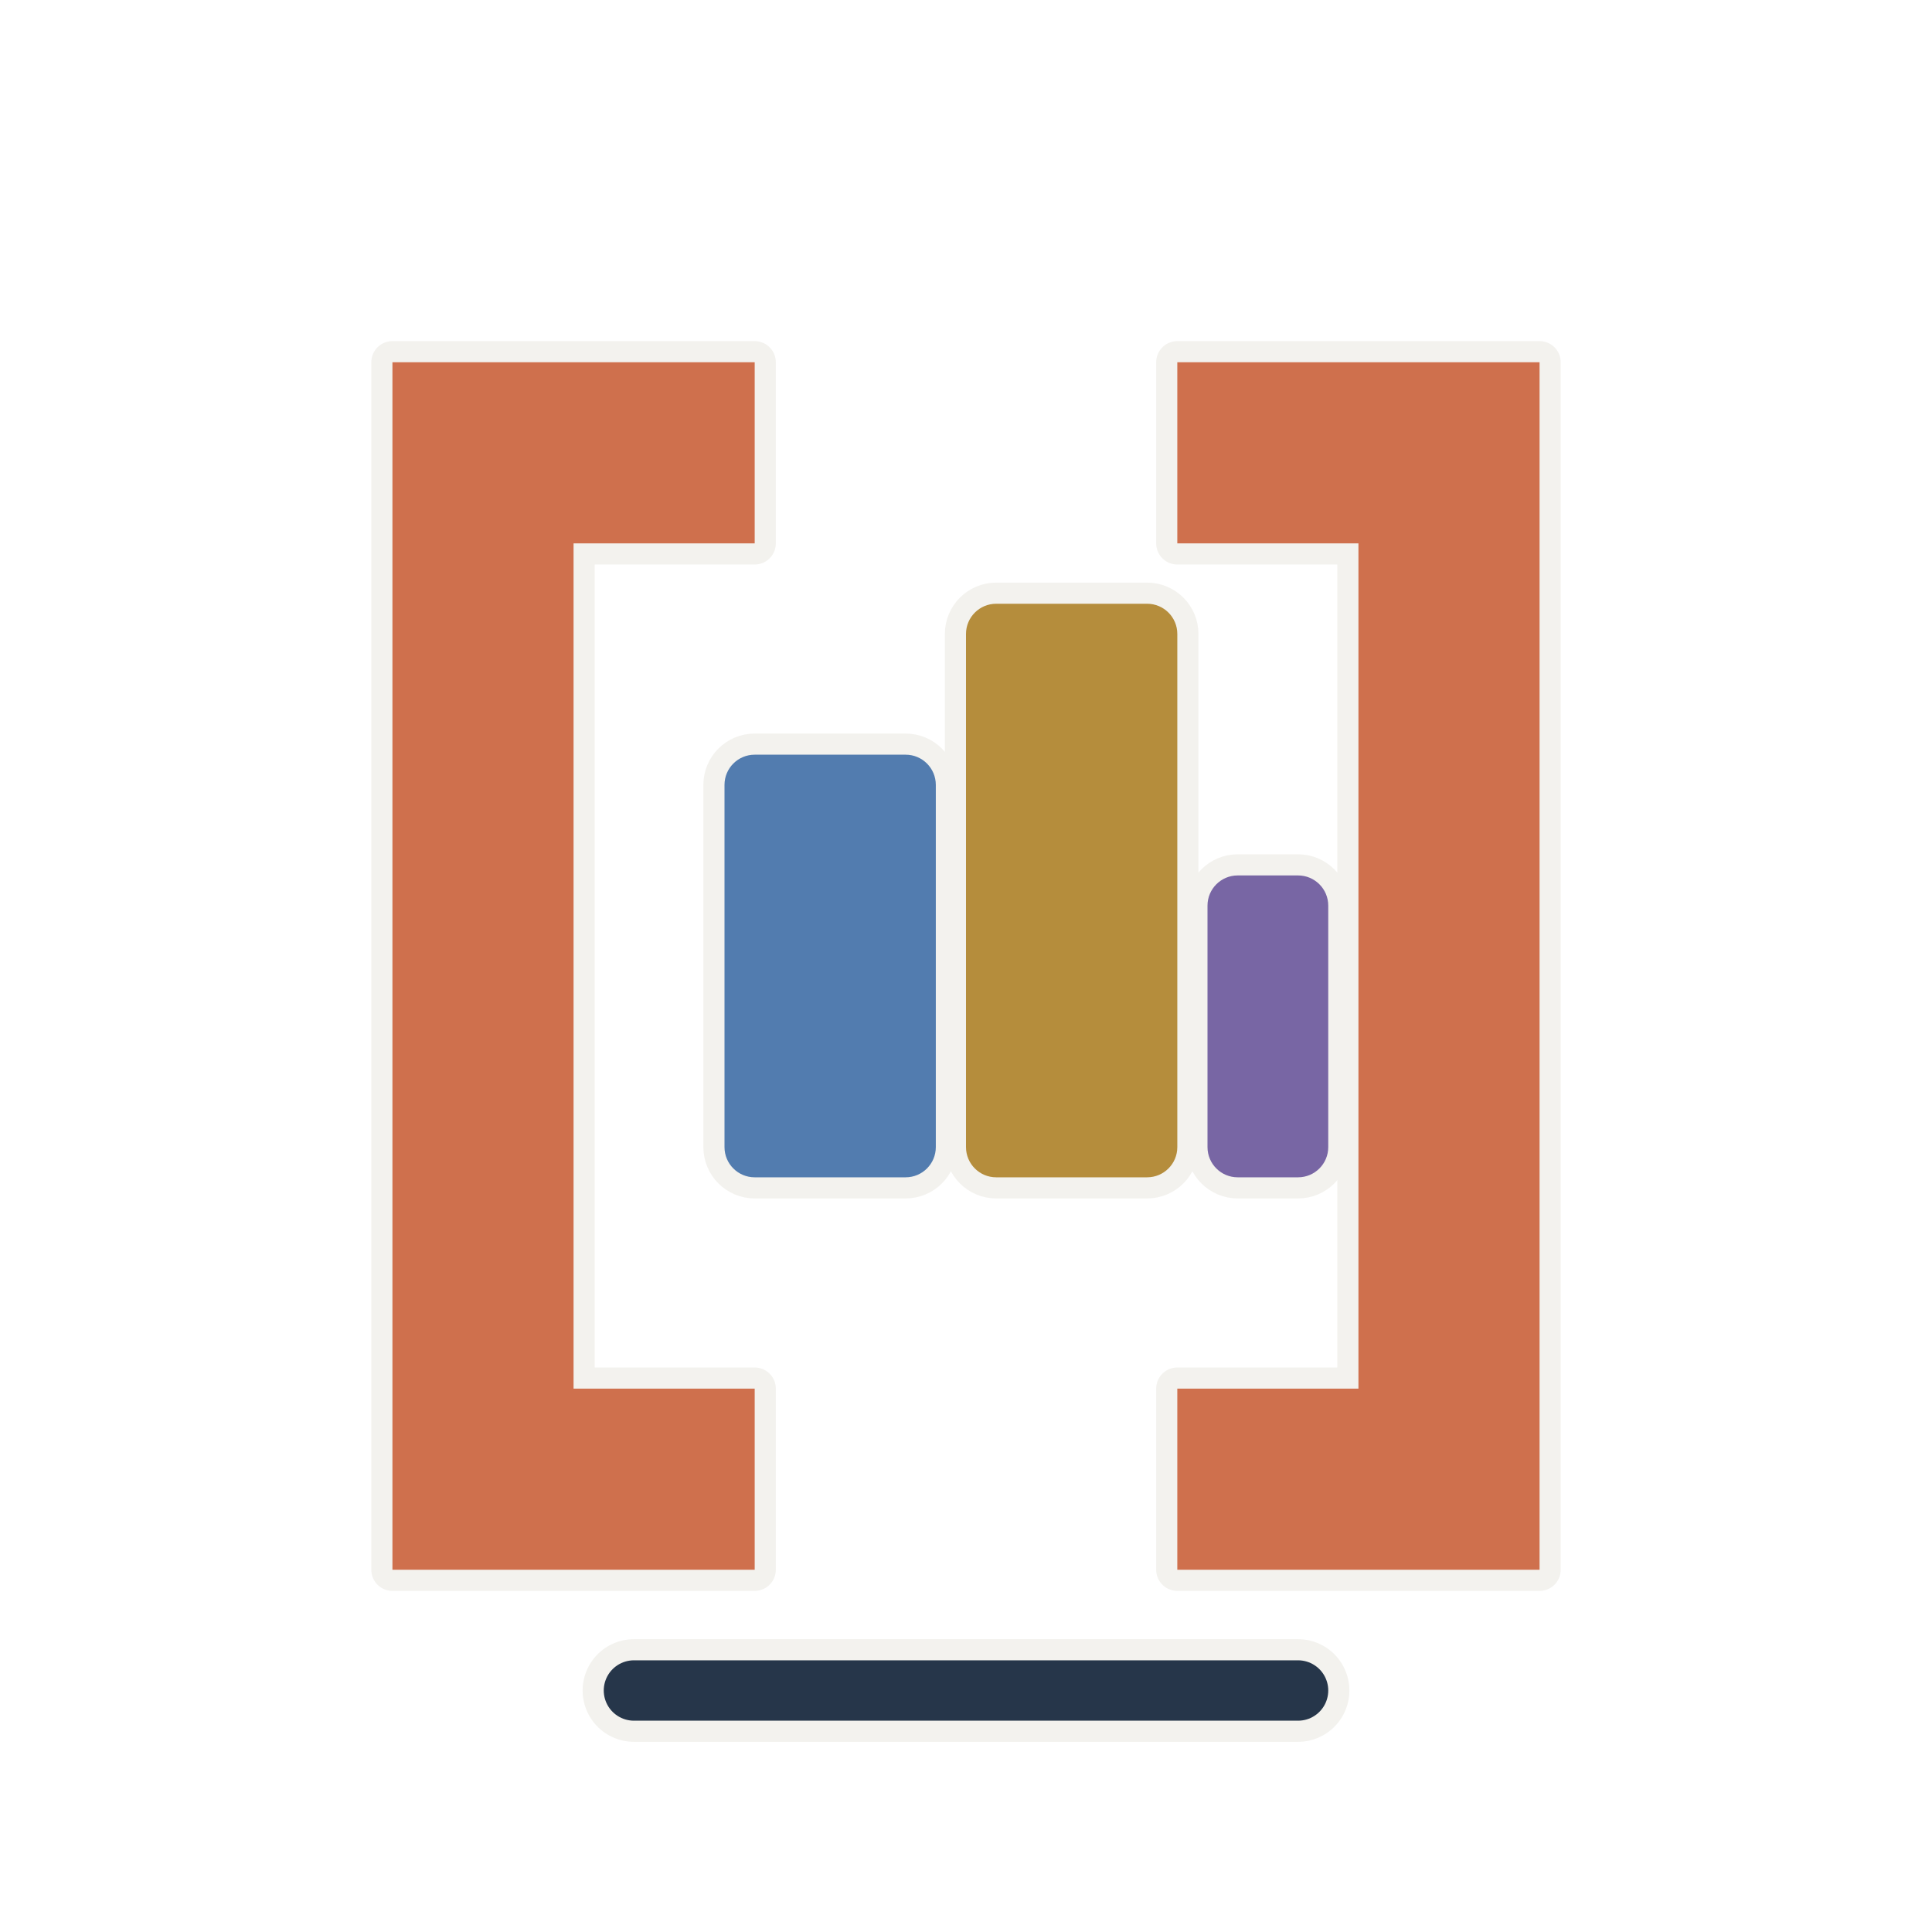
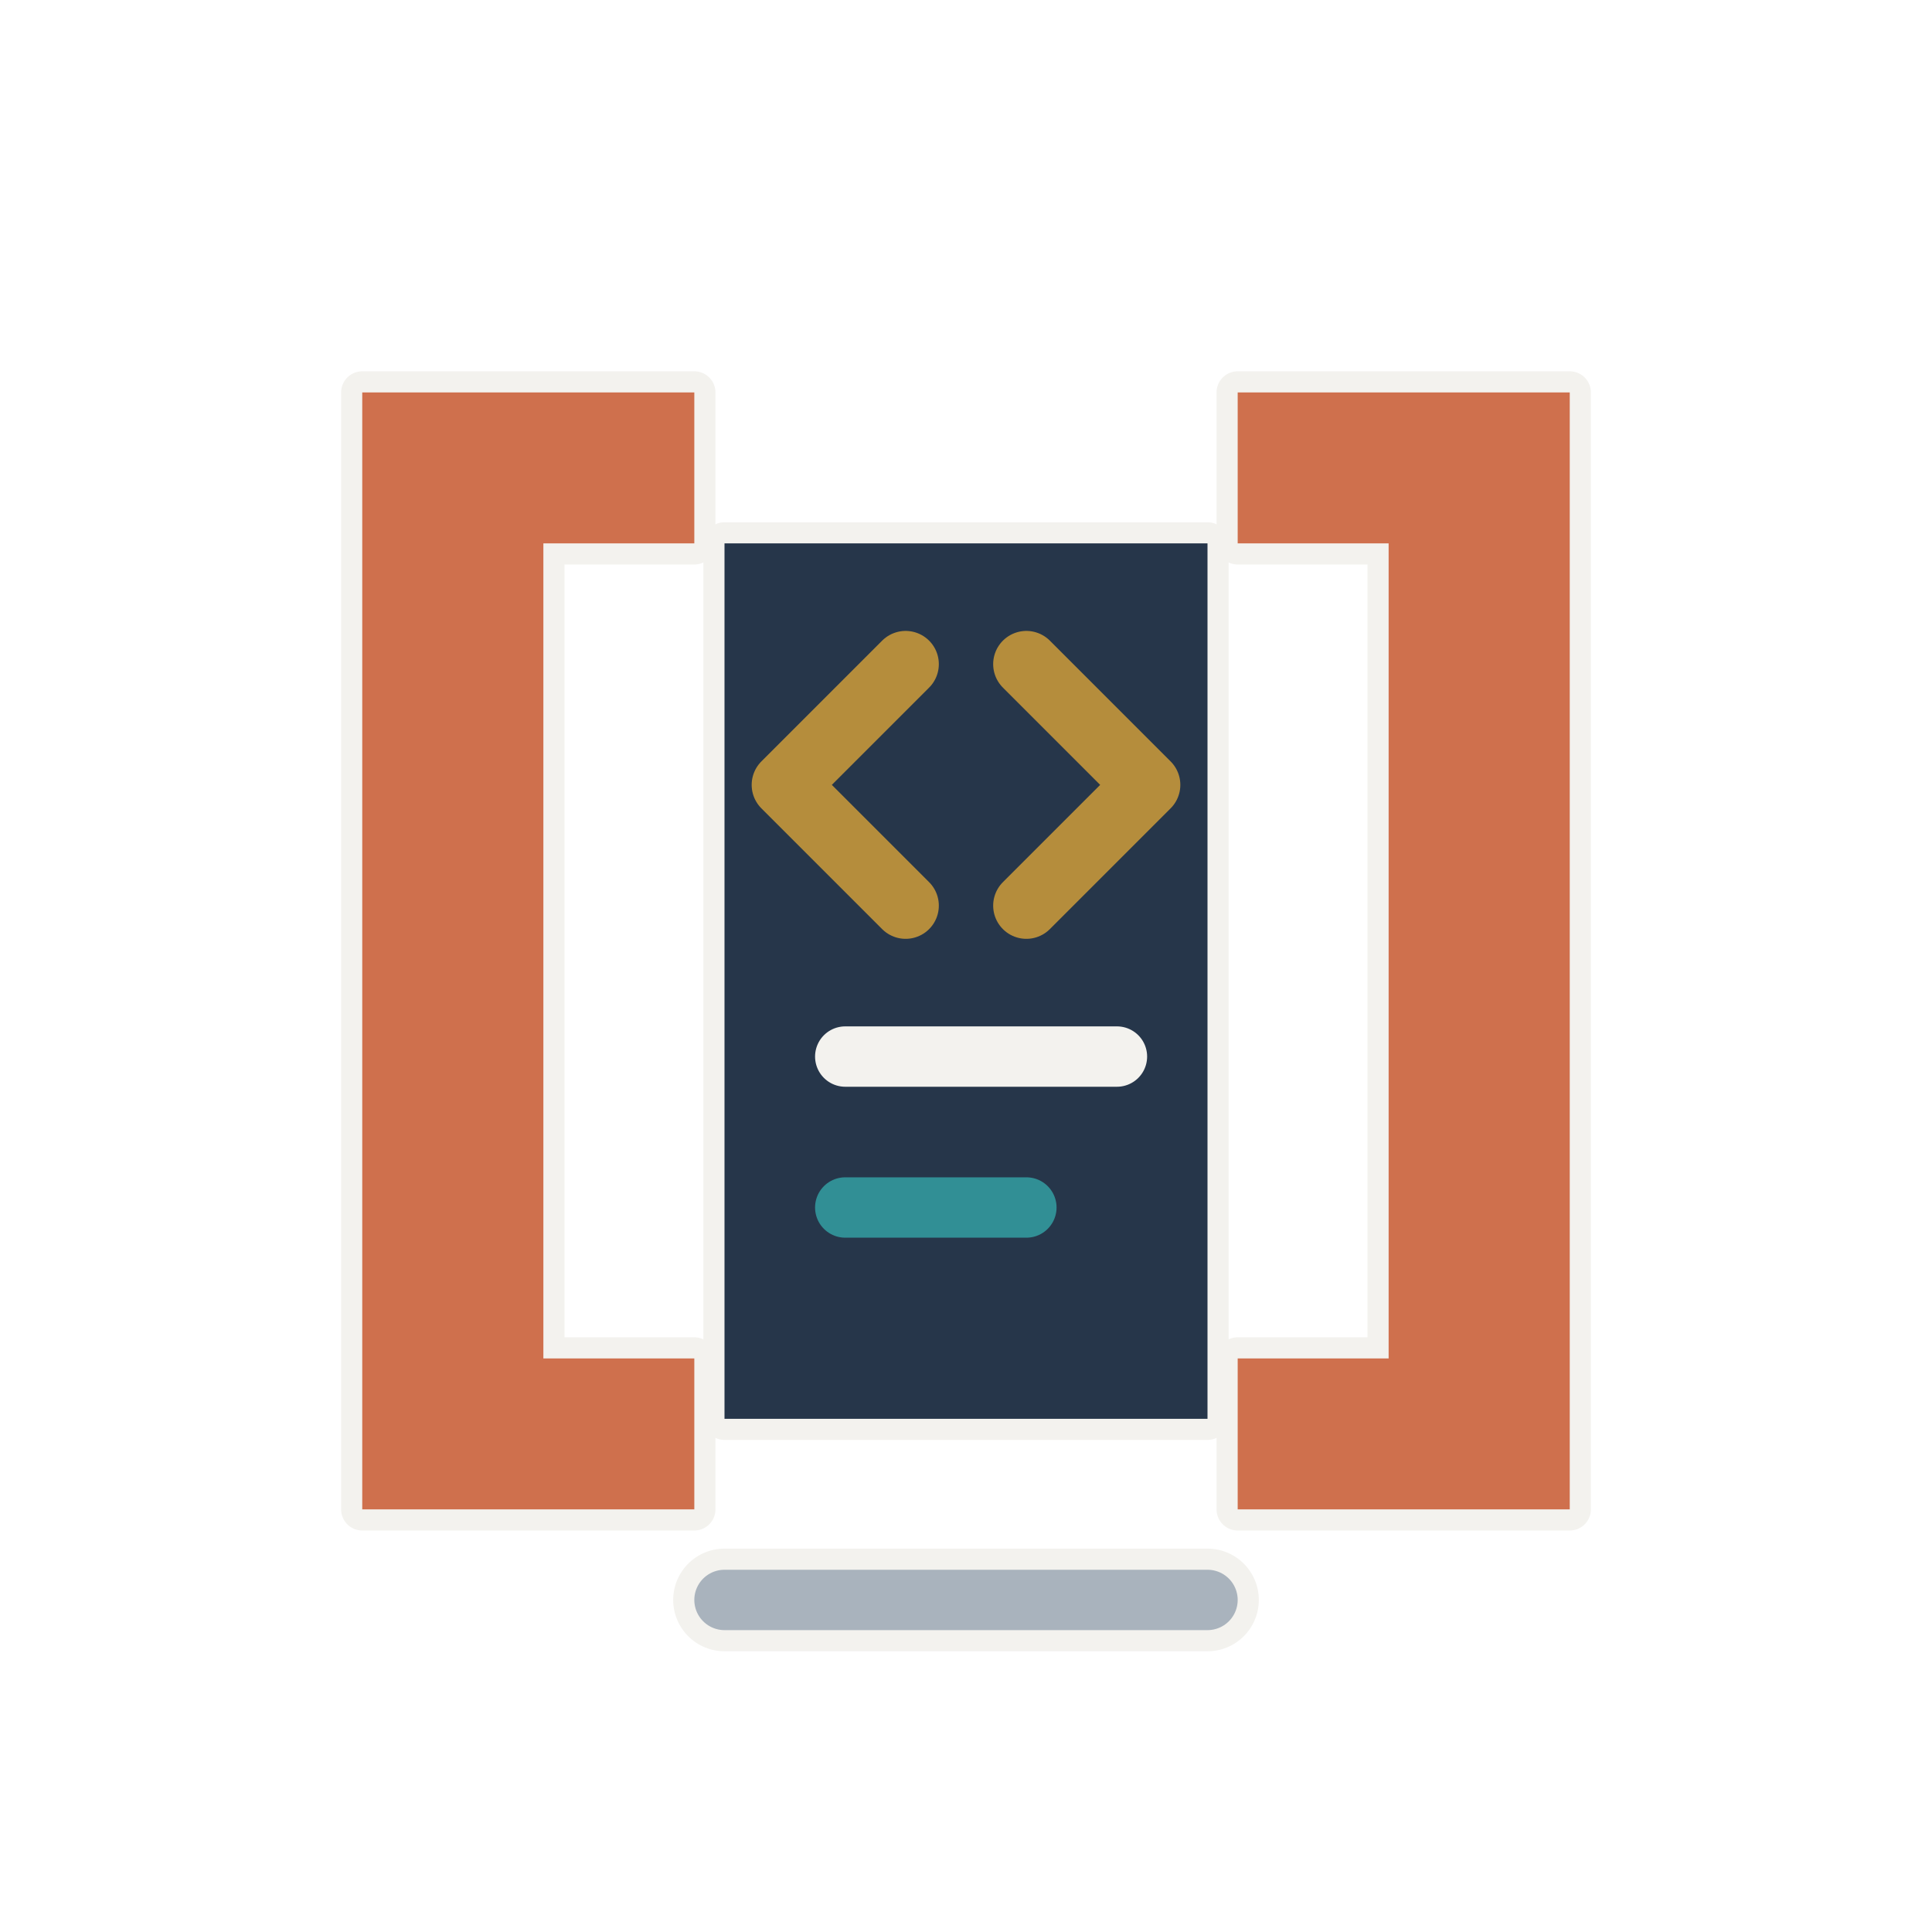
<svg xmlns="http://www.w3.org/2000/svg" width="64" height="64" viewBox="0 0 64 64" fill="none" stroke-linecap="round" stroke-linejoin="round" role="img" aria-labelledby="title">
  <g aria-hidden="true">
-     <path d="M13 12H25V18H19V46H25V52H13Z" fill="#F3F2EE" stroke="#F3F2EE" stroke-width="1.4" />
-     <path d="M51 12H39V18H45V46H39V52H51Z" fill="#F3F2EE" stroke="#F3F2EE" stroke-width="1.4" />
-     <rect x="24" y="25" width="7" height="14" rx="1" fill="#F3F2EE" stroke="#F3F2EE" stroke-width="1.4" />
-     <rect x="32" y="20" width="7" height="19" rx="1" fill="#F3F2EE" stroke="#F3F2EE" stroke-width="1.4" />
-     <rect x="40" y="29" width="4" height="10" rx="1" fill="#F3F2EE" stroke="#F3F2EE" stroke-width="1.4" />
-     <path d="M21 56L43 56" fill="none" stroke="#F3F2EE" stroke-width="3.4" />
+     <path d="M12 13H23V18H18V45H23V50H12Z" fill="#F3F2EE" stroke="#F3F2EE" stroke-width="1.4" />
+     <path d="M52 13H41V18H46V45H41V50H52Z" fill="#F3F2EE" stroke="#F3F2EE" stroke-width="1.4" />
+     <path d="M24 18H40V47H24Z" fill="#F3F2EE" stroke="#F3F2EE" stroke-width="1.4" />
+     <path d="M30 22L26 26L30 30M34 22L38 26L34 30" fill="none" stroke="#F3F2EE" stroke-width="3.6" />
+     <path d="M28 35L37 35" fill="none" stroke="#F3F2EE" stroke-width="3.4" />
+     <path d="M28 40L34 40" fill="none" stroke="#F3F2EE" stroke-width="3.4" />
+     <path d="M24 53L40 53" fill="none" stroke="#F3F2EE" stroke-width="3.4" />
  </g>
  <g>
-     <path d="M13 12H25V18H19V46H25V52H13Z" fill="#CF704D" stroke="none" stroke-width="2.5" />
-     <path d="M51 12H39V18H45V46H39V52H51Z" fill="#CF704D" stroke="none" stroke-width="2.5" />
-     <rect x="24" y="25" width="7" height="14" rx="1" fill="#527CAF" stroke="none" stroke-width="2.5" />
-     <rect x="32" y="20" width="7" height="19" rx="1" fill="#B58D3C" stroke="none" stroke-width="2.5" />
-     <rect x="40" y="29" width="4" height="10" rx="1" fill="#7866A4" stroke="none" stroke-width="2.5" />
-     <path d="M21 56L43 56" fill="none" stroke="#26364A" stroke-width="2" />
+     <path d="M12 13H23V18H18V45H23V50H12Z" fill="#CF704D" stroke="none" stroke-width="2.5" />
+     <path d="M52 13H41V18H46V45H41V50H52Z" fill="#CF704D" stroke="none" stroke-width="2.5" />
+     <path d="M24 18H40V47H24Z" fill="#26364A" stroke="none" stroke-width="2.5" />
+     <path d="M30 22L26 26L30 30M34 22L38 26L34 30" fill="none" stroke="#B58D3C" stroke-width="2.2" />
+     <path d="M28 35L37 35" fill="none" stroke="#F3F2EE" stroke-width="2" />
+     <path d="M28 40L34 40" fill="none" stroke="#318F95" stroke-width="2" />
+     <path d="M24 53L40 53" fill="none" stroke="#A9B3BD" stroke-width="2" />
  </g>
</svg>
